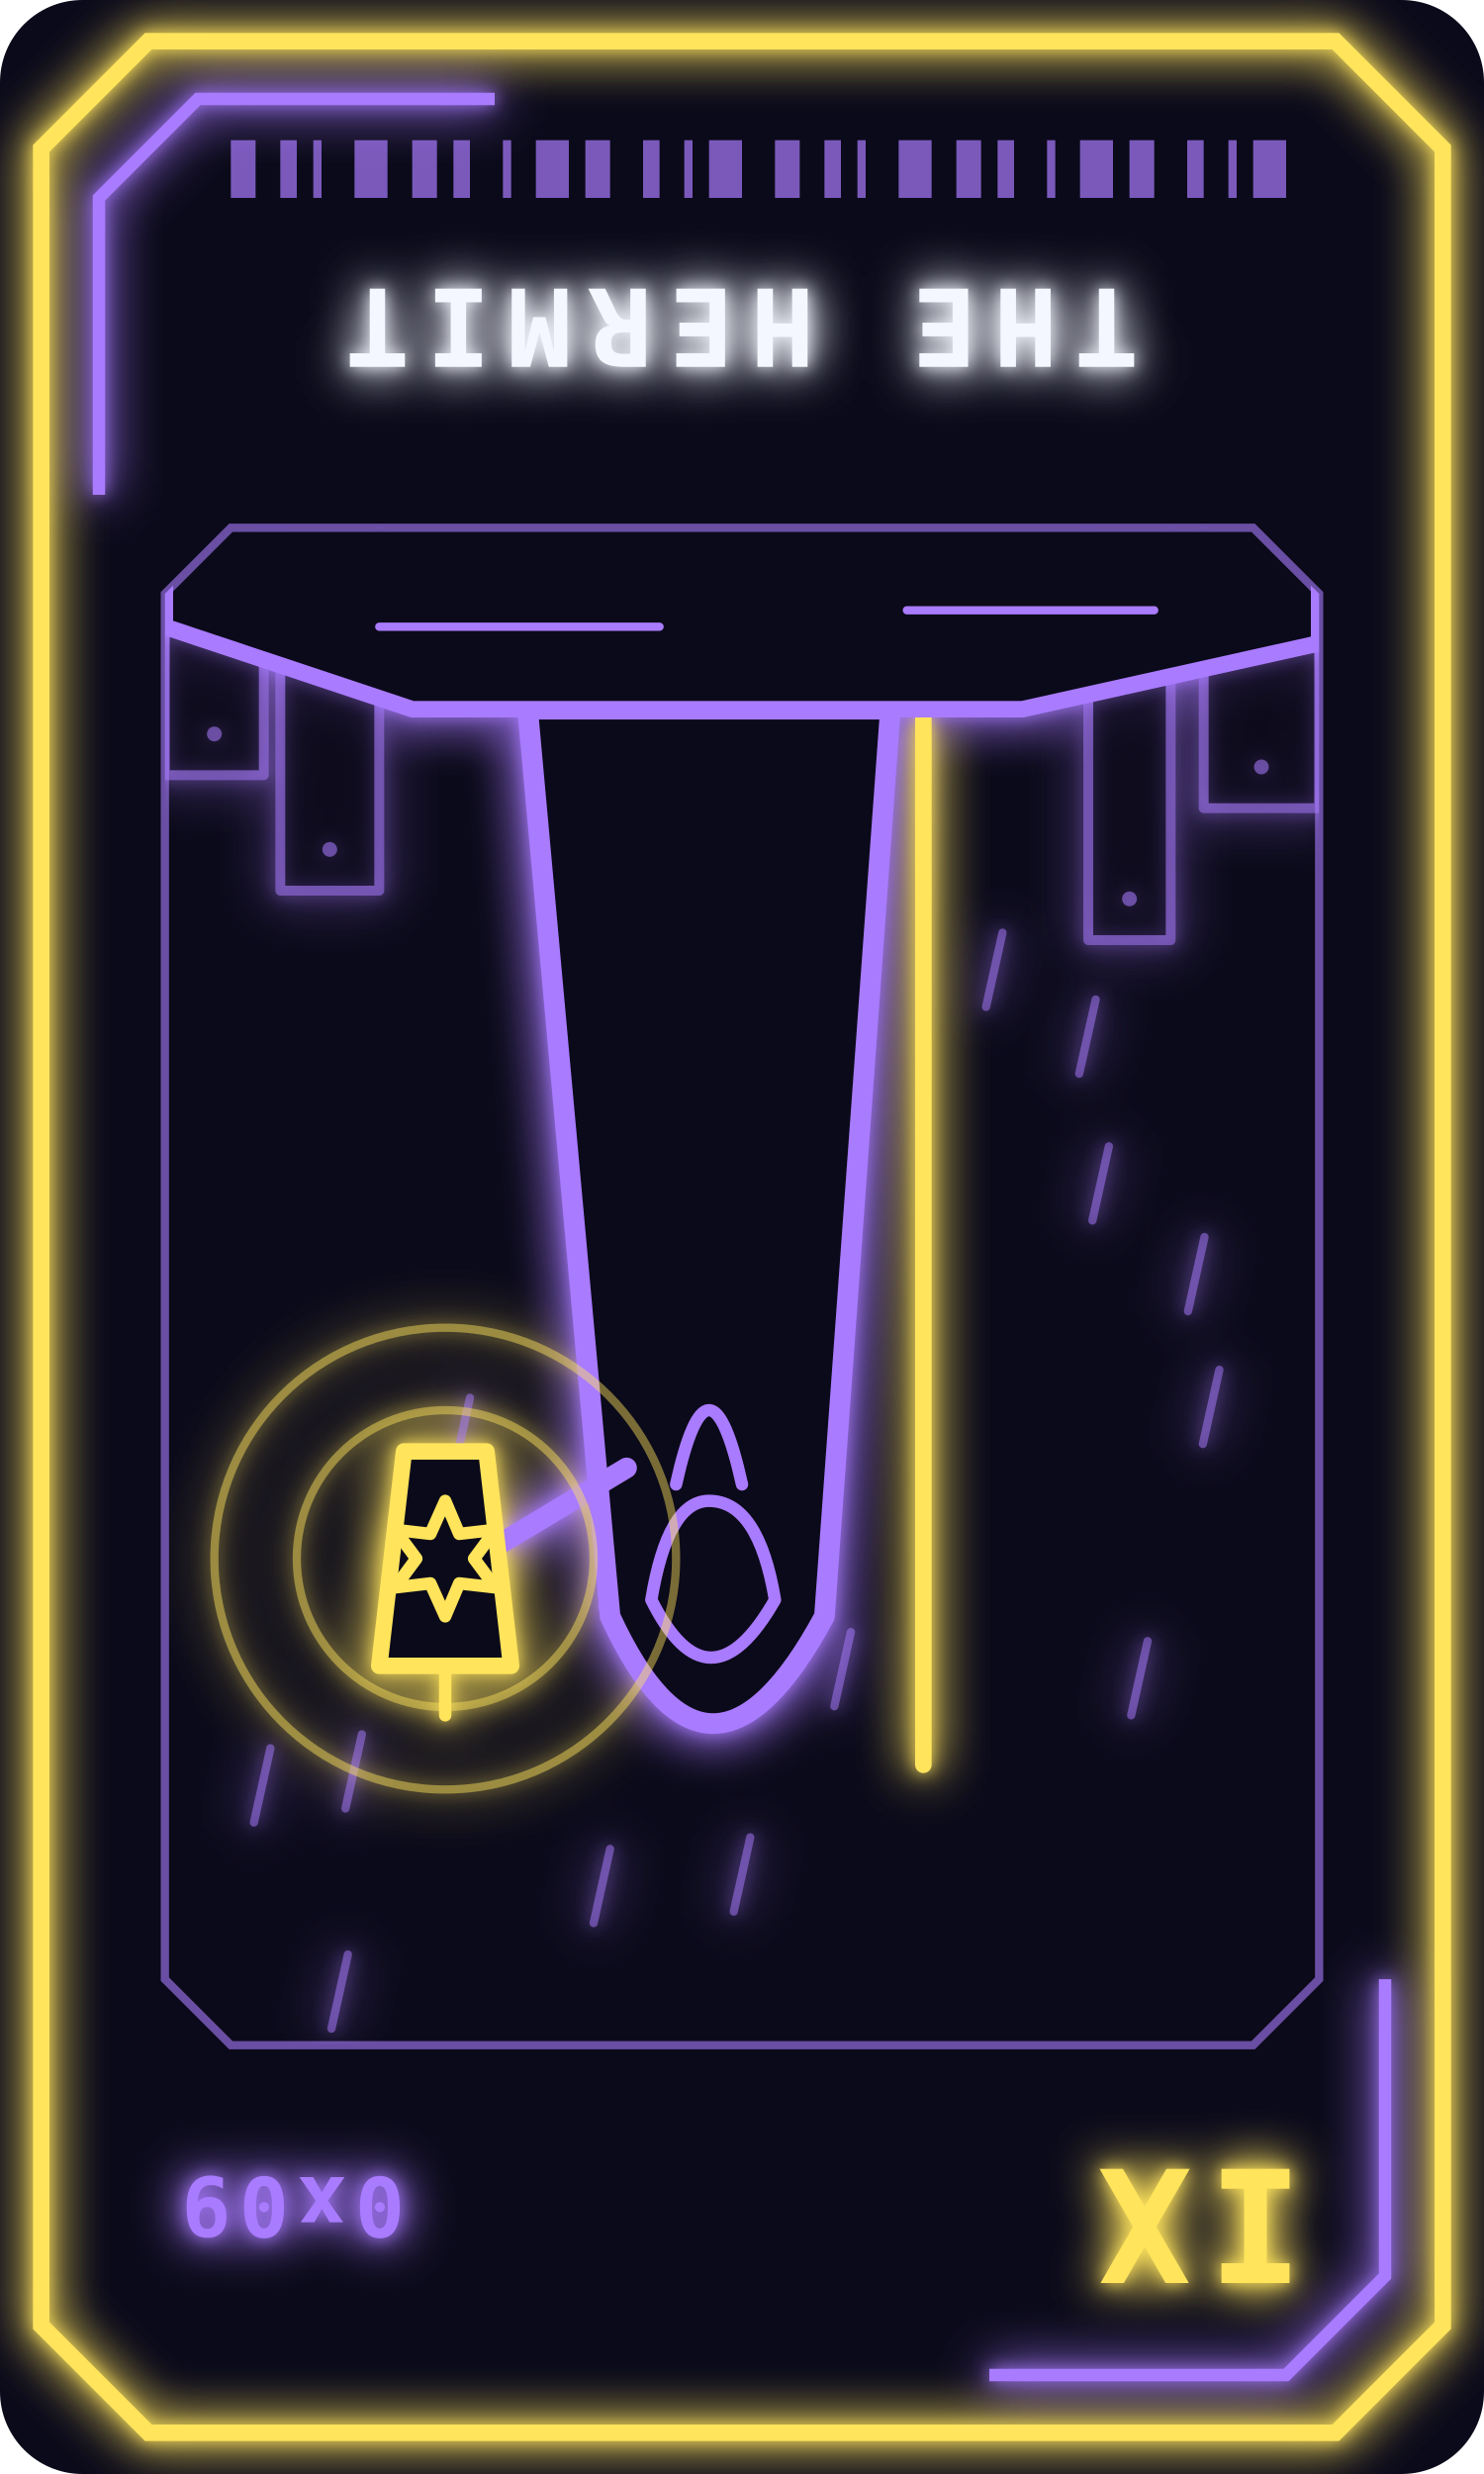
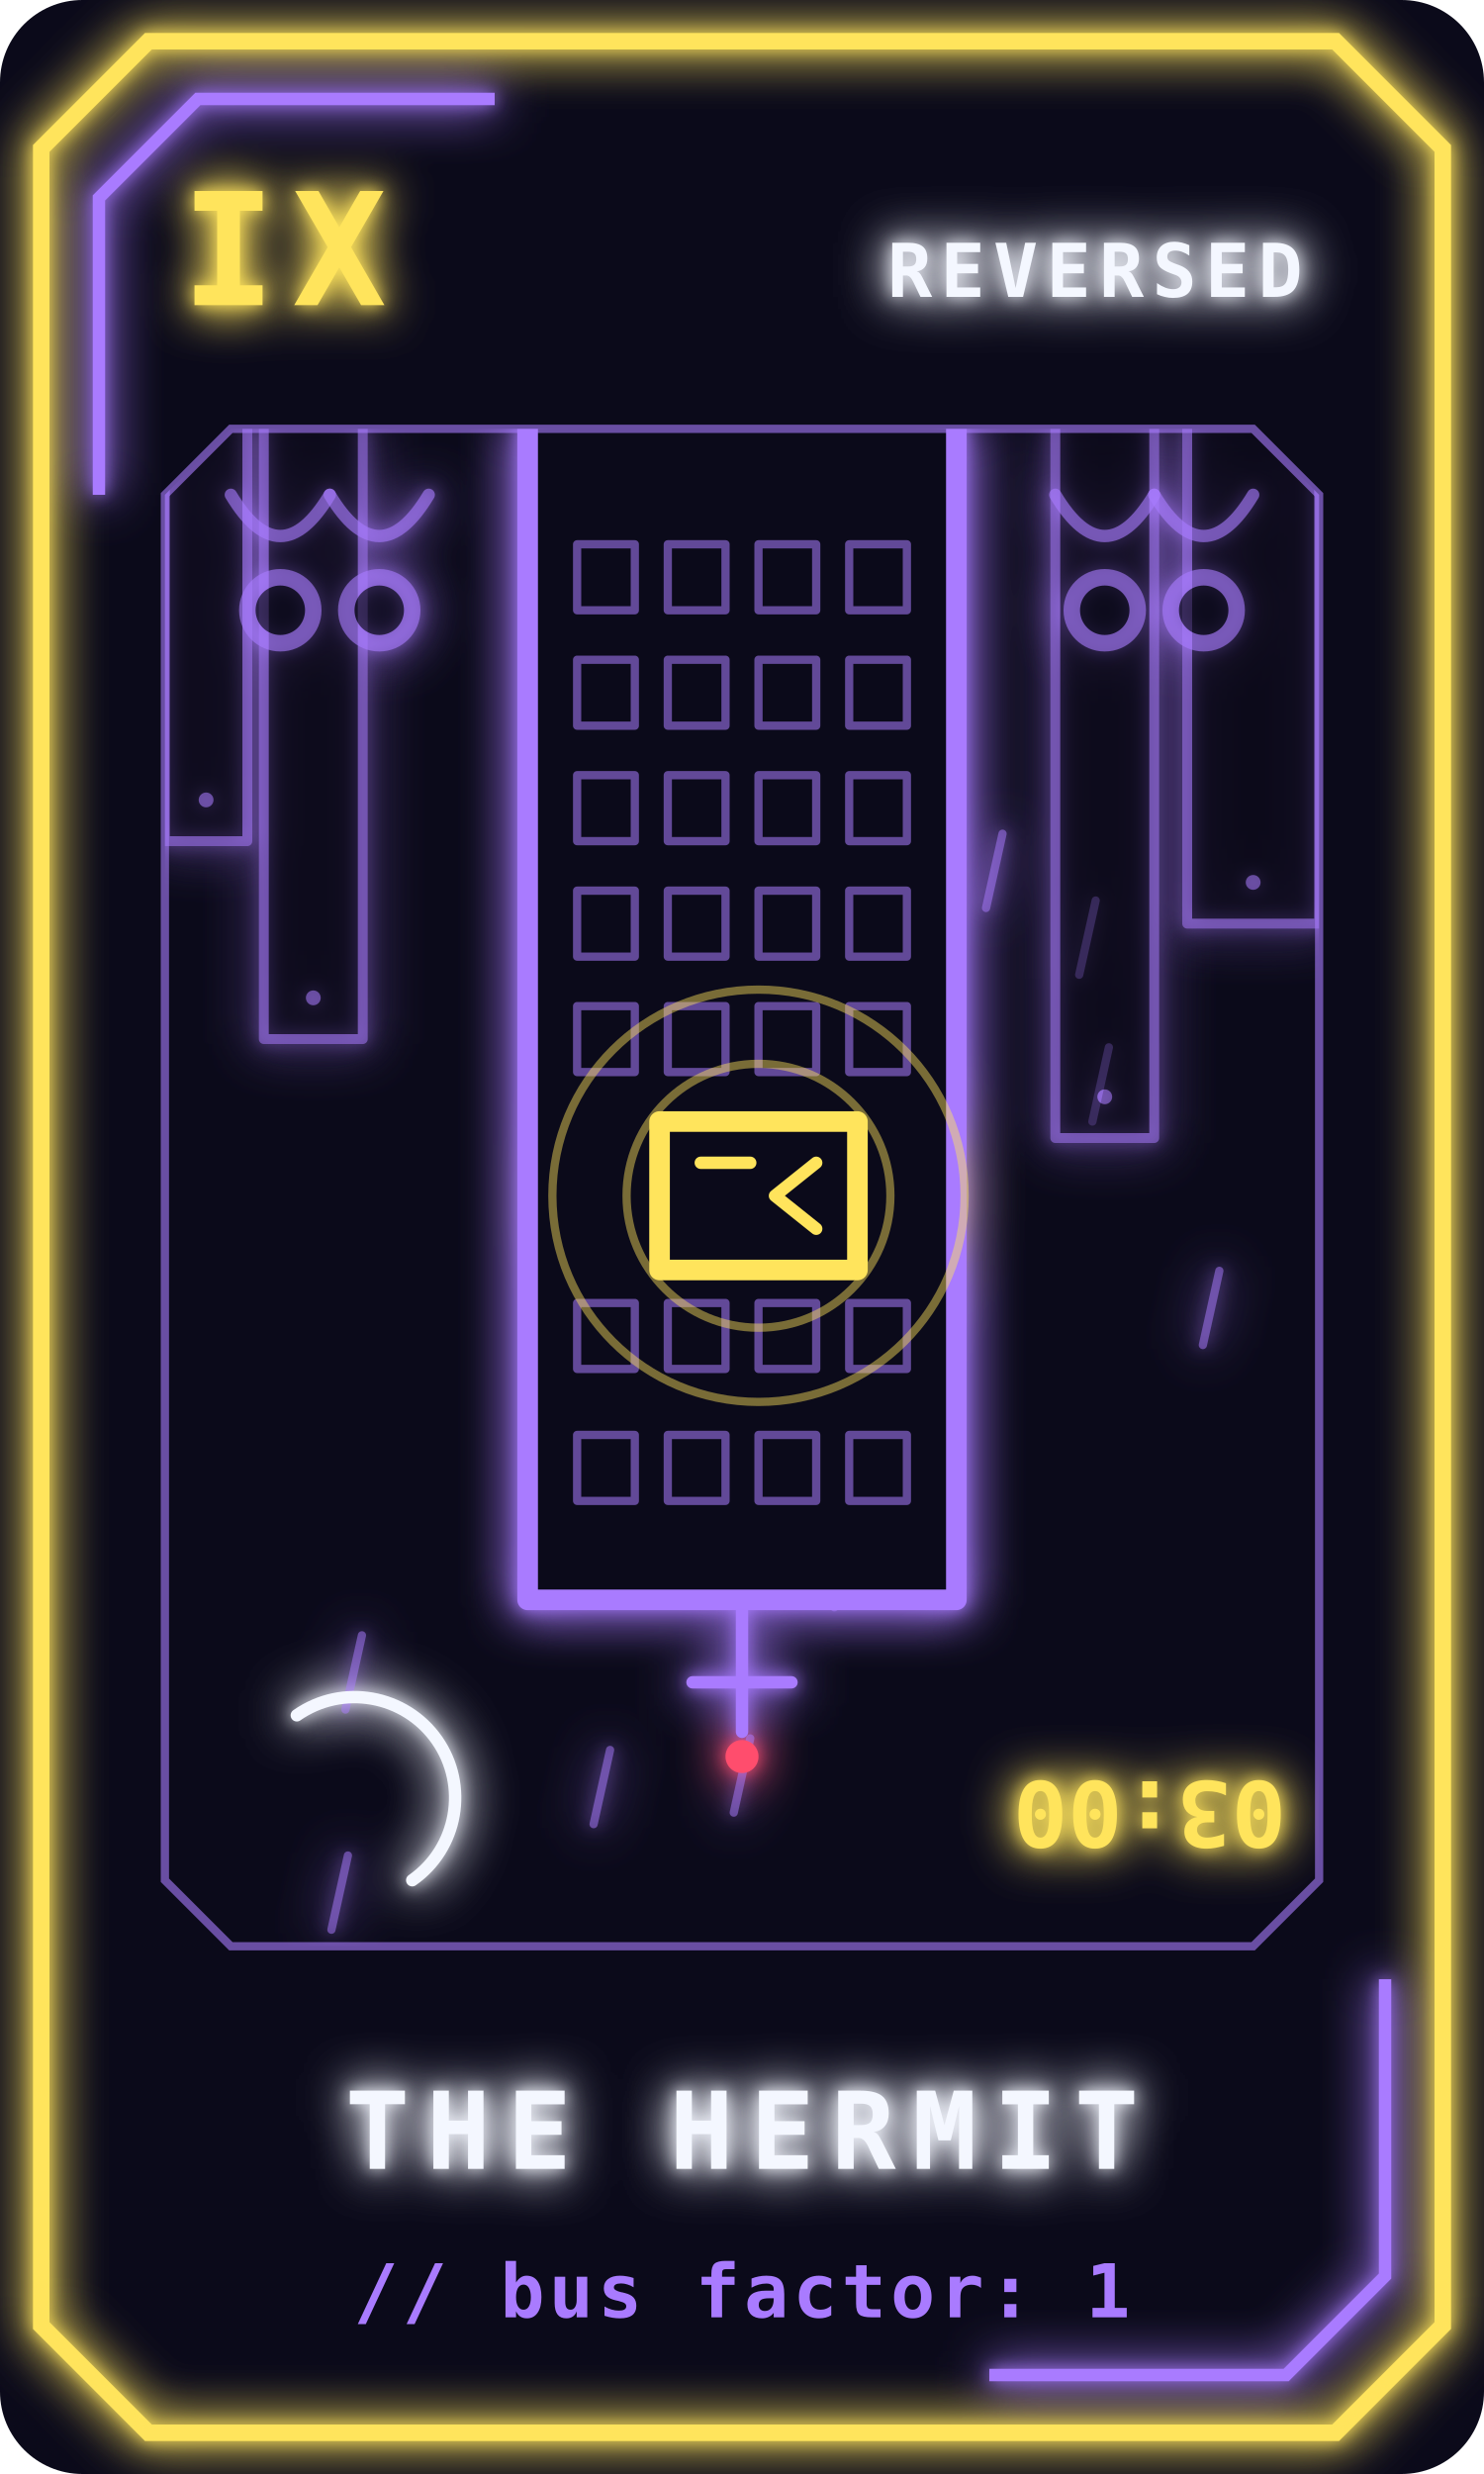
<svg xmlns="http://www.w3.org/2000/svg" width="180" height="300" viewBox="0 0 180 300">
-   <g transform="rotate(180 90 150)">
+   <g>
    <defs>
      <filter id="ds-neon" x="-30%" y="-30%" width="160%" height="160%" color-interpolation-filters="sRGB">
        <feGaussianBlur stdDeviation="3" result="wide" />
        <feGaussianBlur in="SourceGraphic" stdDeviation="1" result="near" />
        <feMerge>
          <feMergeNode in="wide" />
          <feMergeNode in="wide" />
          <feMergeNode in="near" />
          <feMergeNode in="SourceGraphic" />
        </feMerge>
      </filter>
      <clipPath id="ds-window">
        <path d="M-70 -84L-62 -92H62L70 -84V84L62 92H-62L-70 84Z" />
      </clipPath>
    </defs>
    <rect width="180" height="300" rx="10" fill="#0b0a1a" />
    <g filter="url(#ds-neon)">
      <path d="M18 5H162L175 18V282L162 295H18L5 282V18Z" fill="none" stroke="#ffe45c" stroke-width="2" />
      <path d="M12 60V24L24 12H60M168 240V276L156 288H120" fill="none" stroke="#a97bff" stroke-width="1.5" />
      <text x="22" y="37" font-family="ui-monospace, 'SF Mono', Menlo, Consolas, monospace" font-size="19" font-weight="bold" fill="#ffe45c" text-anchor="start" letter-spacing="2">IX</text>
-       <text x="158" y="36" font-family="ui-monospace, 'SF Mono', Menlo, Consolas, monospace" font-size="10" font-weight="bold" fill="#a97bff" text-anchor="end" letter-spacing="1">0x09</text>
-       <text x="90" y="265" font-family="ui-monospace, 'SF Mono', Menlo, Consolas, monospace" font-size="13" font-weight="bold" fill="#f4f7ff" text-anchor="middle" letter-spacing="2">THE HERMIT</text>
+       <text x="158" y="36" font-family="ui-monospace, 'SF Mono', Menlo, Consolas, monospace" font-size="9" font-weight="bold" fill="#f4f7ff" text-anchor="end" letter-spacing="1">REVERSED</text>
+       <text x="90" y="263" font-family="ui-monospace, 'SF Mono', Menlo, Consolas, monospace" font-size="13" font-weight="bold" fill="#f4f7ff" text-anchor="middle" letter-spacing="2">THE HERMIT</text>
    </g>
-     <g opacity="0.7">
-       <rect x="24" y="276" width="4" height="7" fill="#a97bff" />
-       <rect x="30" y="276" width="1" height="7" fill="#a97bff" />
-       <rect x="34" y="276" width="2" height="7" fill="#a97bff" />
-       <rect x="40" y="276" width="3" height="7" fill="#a97bff" />
-       <rect x="45" y="276" width="4" height="7" fill="#a97bff" />
-       <rect x="52" y="276" width="1" height="7" fill="#a97bff" />
-       <rect x="57" y="276" width="2" height="7" fill="#a97bff" />
-       <rect x="61" y="276" width="3" height="7" fill="#a97bff" />
-       <rect x="67" y="276" width="4" height="7" fill="#a97bff" />
-       <rect x="75" y="276" width="1" height="7" fill="#a97bff" />
-       <rect x="78" y="276" width="2" height="7" fill="#a97bff" />
-       <rect x="83" y="276" width="3" height="7" fill="#a97bff" />
-       <rect x="90" y="276" width="4" height="7" fill="#a97bff" />
-       <rect x="96" y="276" width="1" height="7" fill="#a97bff" />
-       <rect x="100" y="276" width="2" height="7" fill="#a97bff" />
-       <rect x="106" y="276" width="3" height="7" fill="#a97bff" />
-       <rect x="111" y="276" width="4" height="7" fill="#a97bff" />
-       <rect x="118" y="276" width="1" height="7" fill="#a97bff" />
-       <rect x="123" y="276" width="2" height="7" fill="#a97bff" />
-       <rect x="127" y="276" width="3" height="7" fill="#a97bff" />
-       <rect x="133" y="276" width="4" height="7" fill="#a97bff" />
-       <rect x="141" y="276" width="1" height="7" fill="#a97bff" />
-       <rect x="144" y="276" width="2" height="7" fill="#a97bff" />
-       <rect x="149" y="276" width="3" height="7" fill="#a97bff" />
-     </g>
+     <text x="90" y="281" font-family="ui-monospace, 'SF Mono', Menlo, Consolas, monospace" font-size="9" font-weight="bold" fill="#a97bff" text-anchor="middle" letter-spacing="0.5">// bus factor: 1</text>
    <g transform="translate(90 144)">
      <g clip-path="url(#ds-window)">
-         <g filter="url(#ds-neon)">
+         <g filter="url(#ds-neon)" transform="rotate(180)">
          <g opacity="0.5">
-             <path d="M17 -38.9l-2 9M-42.5 8l-2 9M-11.2 -50.9l-2 9M18 -77.2l-2 9M48.1 -63.3l-2 9M49.8 -90l-2 9M-29.6 33.9l-2 9M-40.9 25.8l-2 9M-0.5 29.6l-2 9M2.2 -14.8l-2 9M1 -75.8l-2 9M-55.9 -19.1l-2 9M59.2 -65l-2 9M-54.1 -3l-2 9M35 -22.5l-2 9M-47.2 -52l-2 9" fill="none" stroke="#a97bff" stroke-width="1" stroke-linecap="round" stroke-linejoin="round" />
+             <path d="M17 -38.9l-2 9M-42.5 8l-2 9M-11.2 -50.9l-2 9M18 -77.2l-2 9M48.1 -63.3l-2 9M49.8 -90l-2 9M-29.6 33.9l-2 9M-40.9 25.8l-2 9M-0.5 29.6l-2 9M2.2 -14.8l-2 9M1 -75.8l-2 9M-55.9 -19.1l-2 9" fill="none" stroke="#a97bff" stroke-width="1" stroke-linecap="round" stroke-linejoin="round" />
          </g>
          <g opacity="0.5">
-             <path d="M-70 92V58H-56V92" fill="#0b0a1a" stroke="#a97bff" stroke-width="1.2" stroke-linecap="round" stroke-linejoin="round" />
-             <circle cx="-63" cy="63" r="0.9" fill="#a97bff" />
-             <path d="M-52 92V42H-42V92" fill="#0b0a1a" stroke="#a97bff" stroke-width="1.2" stroke-linecap="round" stroke-linejoin="round" />
-             <circle cx="-47" cy="47" r="0.9" fill="#a97bff" />
-             <path d="M44 92V48H56V92" fill="#0b0a1a" stroke="#a97bff" stroke-width="1.2" stroke-linecap="round" stroke-linejoin="round" />
-             <circle cx="50" cy="53" r="0.9" fill="#a97bff" />
-             <path d="M58 92V62H70V92" fill="#0b0a1a" stroke="#a97bff" stroke-width="1.2" stroke-linecap="round" stroke-linejoin="round" />
-             <circle cx="64" cy="67" r="0.9" fill="#a97bff" />
+             <path d="M-70 92V32H-54V92" fill="#0b0a1a" stroke="#a97bff" stroke-width="1.2" stroke-linecap="round" stroke-linejoin="round" />
+             <circle cx="-62" cy="37" r="0.9" fill="#a97bff" />
+             <path d="M-50 92V6H-38V92" fill="#0b0a1a" stroke="#a97bff" stroke-width="1.2" stroke-linecap="round" stroke-linejoin="round" />
+             <circle cx="-44" cy="11" r="0.9" fill="#a97bff" />
+             <path d="M46 92V18H58V92" fill="#0b0a1a" stroke="#a97bff" stroke-width="1.2" stroke-linecap="round" stroke-linejoin="round" />
+             <circle cx="52" cy="23" r="0.9" fill="#a97bff" />
+             <path d="M60 92V42H70V92" fill="#0b0a1a" stroke="#a97bff" stroke-width="1.2" stroke-linecap="round" stroke-linejoin="round" />
+             <circle cx="65" cy="47" r="0.9" fill="#a97bff" />
          </g>
-           <path d="M-22 -58V70" fill="none" stroke="#ffe45c" stroke-width="2" stroke-linecap="round" stroke-linejoin="round" />
-           <path d="M-10 -40Q4 -66 16 -40L26 70H-18Z" fill="#0b0a1a" stroke="#a97bff" stroke-width="2.5" stroke-linecap="round" stroke-linejoin="round" />
-           <path d="M-4 -38Q4 -52 11 -38Q9 -26 4 -26Q-2 -26 -4 -38Z" fill="#0b0a1a" stroke="#a97bff" stroke-width="1.5" stroke-linecap="round" stroke-linejoin="round" />
-           <path d="M0 -24Q4 -6 8 -24" fill="none" stroke="#a97bff" stroke-width="1.5" stroke-linecap="round" stroke-linejoin="round" />
-           <path d="M14 -22L34 -34" fill="none" stroke="#a97bff" stroke-width="2.5" stroke-linecap="round" stroke-linejoin="round" />
-           <path d="M36 -52V-46" fill="none" stroke="#ffe45c" stroke-width="1.5" stroke-linecap="round" stroke-linejoin="round" />
-           <path d="M28 -46H44L41 -20H31Z" fill="#0b0a1a" stroke="#ffe45c" stroke-width="2" stroke-linecap="round" stroke-linejoin="round" />
-           <path d="M36 -40L37.8 -36L42.1 -36.5L39.5 -33L42.1 -29.5L37.8 -30L36 -26L34.3 -30L29.9 -29.5L32.5 -33L29.9 -36.5L34.3 -36Z" fill="none" stroke="#ffe45c" stroke-width="1.5" stroke-linecap="round" stroke-linejoin="round" />
+           <path d="M40 -84A12 12 0 1 0 54 -64A10 10 0 1 1 40 -84Z" fill="none" stroke="#f4f7ff" stroke-width="1.5" stroke-linecap="round" stroke-linejoin="round" />
+           <text x="-66" y="-72" font-family="ui-monospace, 'SF Mono', Menlo, Consolas, monospace" font-size="11" font-weight="bold" fill="#ffe45c" text-anchor="start">03:00</text>
+           <path d="M-26 92V-50H26V92" fill="#0b0a1a" stroke="#a97bff" stroke-width="2.5" stroke-linecap="round" stroke-linejoin="round" />
+           <path d="M0 -50V-66M-6 -60H6" fill="none" stroke="#a97bff" stroke-width="1.5" stroke-linecap="round" stroke-linejoin="round" />
+           <circle cx="0" cy="-69" r="2" fill="#ff4d6d" />
+           <g opacity="0.55">
+             <path d="M-20 -38h7v8h-7Z" fill="none" stroke="#a97bff" stroke-width="1" stroke-linecap="round" stroke-linejoin="round" />
+             <path d="M-9 -38h7v8h-7Z" fill="none" stroke="#a97bff" stroke-width="1" stroke-linecap="round" stroke-linejoin="round" />
+             <path d="M2 -38h7v8h-7Z" fill="none" stroke="#a97bff" stroke-width="1" stroke-linecap="round" stroke-linejoin="round" />
+             <path d="M13 -38h7v8h-7Z" fill="none" stroke="#a97bff" stroke-width="1" stroke-linecap="round" stroke-linejoin="round" />
+             <path d="M-20 -22h7v8h-7Z" fill="none" stroke="#a97bff" stroke-width="1" stroke-linecap="round" stroke-linejoin="round" />
+             <path d="M-9 -22h7v8h-7Z" fill="none" stroke="#a97bff" stroke-width="1" stroke-linecap="round" stroke-linejoin="round" />
+             <path d="M2 -22h7v8h-7Z" fill="none" stroke="#a97bff" stroke-width="1" stroke-linecap="round" stroke-linejoin="round" />
+             <path d="M13 -22h7v8h-7Z" fill="none" stroke="#a97bff" stroke-width="1" stroke-linecap="round" stroke-linejoin="round" />
+             <path d="M-20 14h7v8h-7Z" fill="none" stroke="#a97bff" stroke-width="1" stroke-linecap="round" stroke-linejoin="round" />
+             <path d="M-9 14h7v8h-7Z" fill="none" stroke="#a97bff" stroke-width="1" stroke-linecap="round" stroke-linejoin="round" />
+             <path d="M2 14h7v8h-7Z" fill="none" stroke="#a97bff" stroke-width="1" stroke-linecap="round" stroke-linejoin="round" />
+             <path d="M13 14h7v8h-7Z" fill="none" stroke="#a97bff" stroke-width="1" stroke-linecap="round" stroke-linejoin="round" />
+             <path d="M-20 28h7v8h-7Z" fill="none" stroke="#a97bff" stroke-width="1" stroke-linecap="round" stroke-linejoin="round" />
+             <path d="M-9 28h7v8h-7Z" fill="none" stroke="#a97bff" stroke-width="1" stroke-linecap="round" stroke-linejoin="round" />
+             <path d="M2 28h7v8h-7Z" fill="none" stroke="#a97bff" stroke-width="1" stroke-linecap="round" stroke-linejoin="round" />
+             <path d="M13 28h7v8h-7Z" fill="none" stroke="#a97bff" stroke-width="1" stroke-linecap="round" stroke-linejoin="round" />
+             <path d="M-20 42h7v8h-7Z" fill="none" stroke="#a97bff" stroke-width="1" stroke-linecap="round" stroke-linejoin="round" />
+             <path d="M-9 42h7v8h-7Z" fill="none" stroke="#a97bff" stroke-width="1" stroke-linecap="round" stroke-linejoin="round" />
+             <path d="M2 42h7v8h-7Z" fill="none" stroke="#a97bff" stroke-width="1" stroke-linecap="round" stroke-linejoin="round" />
+             <path d="M13 42h7v8h-7Z" fill="none" stroke="#a97bff" stroke-width="1" stroke-linecap="round" stroke-linejoin="round" />
+             <path d="M-20 56h7v8h-7Z" fill="none" stroke="#a97bff" stroke-width="1" stroke-linecap="round" stroke-linejoin="round" />
+             <path d="M-9 56h7v8h-7Z" fill="none" stroke="#a97bff" stroke-width="1" stroke-linecap="round" stroke-linejoin="round" />
+             <path d="M2 56h7v8h-7Z" fill="none" stroke="#a97bff" stroke-width="1" stroke-linecap="round" stroke-linejoin="round" />
+             <path d="M13 56h7v8h-7Z" fill="none" stroke="#a97bff" stroke-width="1" stroke-linecap="round" stroke-linejoin="round" />
+             <path d="M-20 70h7v8h-7Z" fill="none" stroke="#a97bff" stroke-width="1" stroke-linecap="round" stroke-linejoin="round" />
+             <path d="M-9 70h7v8h-7Z" fill="none" stroke="#a97bff" stroke-width="1" stroke-linecap="round" stroke-linejoin="round" />
+             <path d="M2 70h7v8h-7Z" fill="none" stroke="#a97bff" stroke-width="1" stroke-linecap="round" stroke-linejoin="round" />
+             <path d="M13 70h7v8h-7Z" fill="none" stroke="#a97bff" stroke-width="1" stroke-linecap="round" stroke-linejoin="round" />
+           </g>
          <g opacity="0.45">
-             <circle cx="36" cy="-33" r="18" fill="none" stroke="#ffe45c" stroke-width="1" />
-             <circle cx="36" cy="-33" r="28" fill="none" stroke="#ffe45c" stroke-width="1" />
+             <circle cx="-2" cy="-1" r="16" fill="none" stroke="#ffe45c" stroke-width="1" />
+             <circle cx="-2" cy="-1" r="25" fill="none" stroke="#ffe45c" stroke-width="1" />
          </g>
-           <path d="M-70 92V78L-34 70H40L70 80V92" fill="#0b0a1a" stroke="#a97bff" stroke-width="2" stroke-linecap="round" stroke-linejoin="round" />
-           <path d="M-50 82H-20M10 80H44" fill="none" stroke="#a97bff" stroke-width="1" stroke-linecap="round" stroke-linejoin="round" />
+           <path d="M-14 -10h24v18h-24Z" fill="#0b0a1a" stroke="#ffe45c" stroke-width="2.5" stroke-linecap="round" stroke-linejoin="round" />
+           <path d="M-9 -5L-4 -1L-9 3M-1 3H5" fill="none" stroke="#ffe45c" stroke-width="1.5" stroke-linecap="round" stroke-linejoin="round" />
+           <g opacity="0.6">
+             <circle cx="-56" cy="70" r="4" fill="#0b0a1a" stroke="#a97bff" stroke-width="2" />
+             <path d="M-62 84Q-56 74 -50 84" fill="none" stroke="#a97bff" stroke-width="1.5" stroke-linecap="round" stroke-linejoin="round" />
+           </g>
+           <g opacity="0.6">
+             <circle cx="-44" cy="70" r="4" fill="#0b0a1a" stroke="#a97bff" stroke-width="2" />
+             <path d="M-50 84Q-44 74 -38 84" fill="none" stroke="#a97bff" stroke-width="1.5" stroke-linecap="round" stroke-linejoin="round" />
+           </g>
+           <g opacity="0.6">
+             <circle cx="44" cy="70" r="4" fill="#0b0a1a" stroke="#a97bff" stroke-width="2" />
+             <path d="M38 84Q44 74 50 84" fill="none" stroke="#a97bff" stroke-width="1.5" stroke-linecap="round" stroke-linejoin="round" />
+           </g>
+           <g opacity="0.6">
+             <circle cx="56" cy="70" r="4" fill="#0b0a1a" stroke="#a97bff" stroke-width="2" />
+             <path d="M50 84Q56 74 62 84" fill="none" stroke="#a97bff" stroke-width="1.5" stroke-linecap="round" stroke-linejoin="round" />
+           </g>
        </g>
      </g>
      <path d="M-70 -84L-62 -92H62L70 -84V84L62 92H-62L-70 84Z" fill="none" stroke="#a97bff" stroke-width="1" opacity="0.6" />
    </g>
  </g>
</svg>
